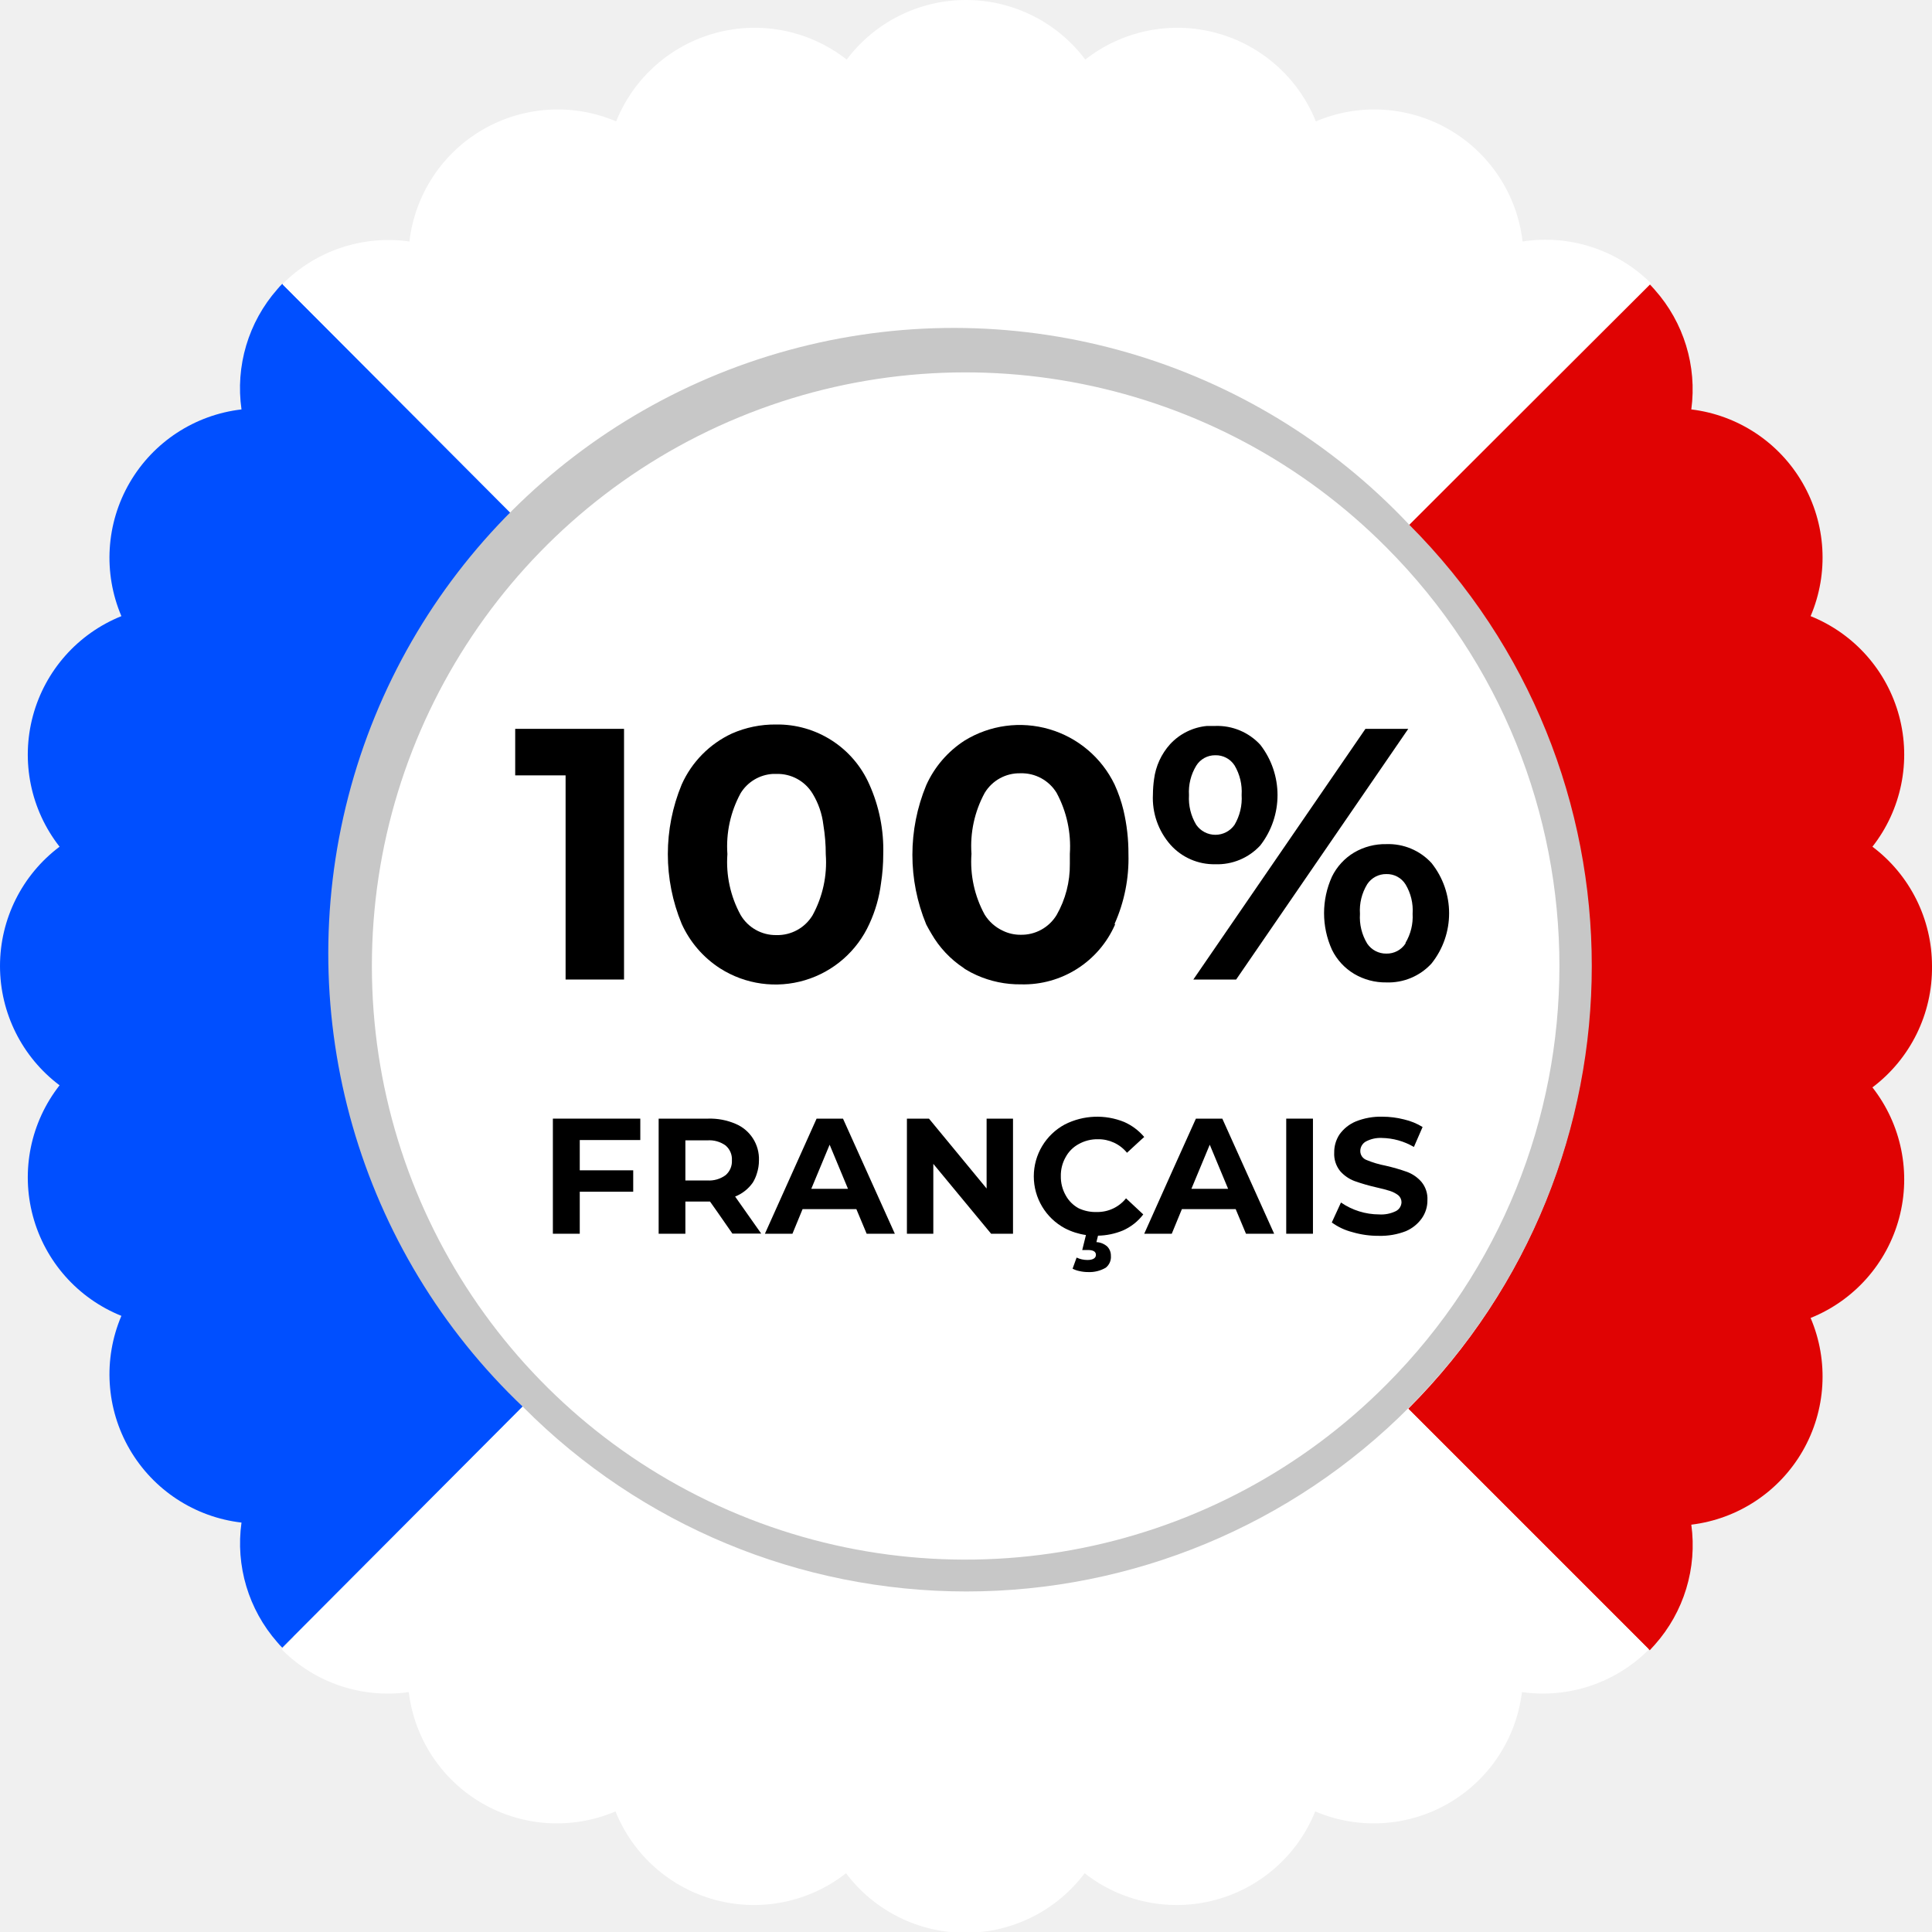
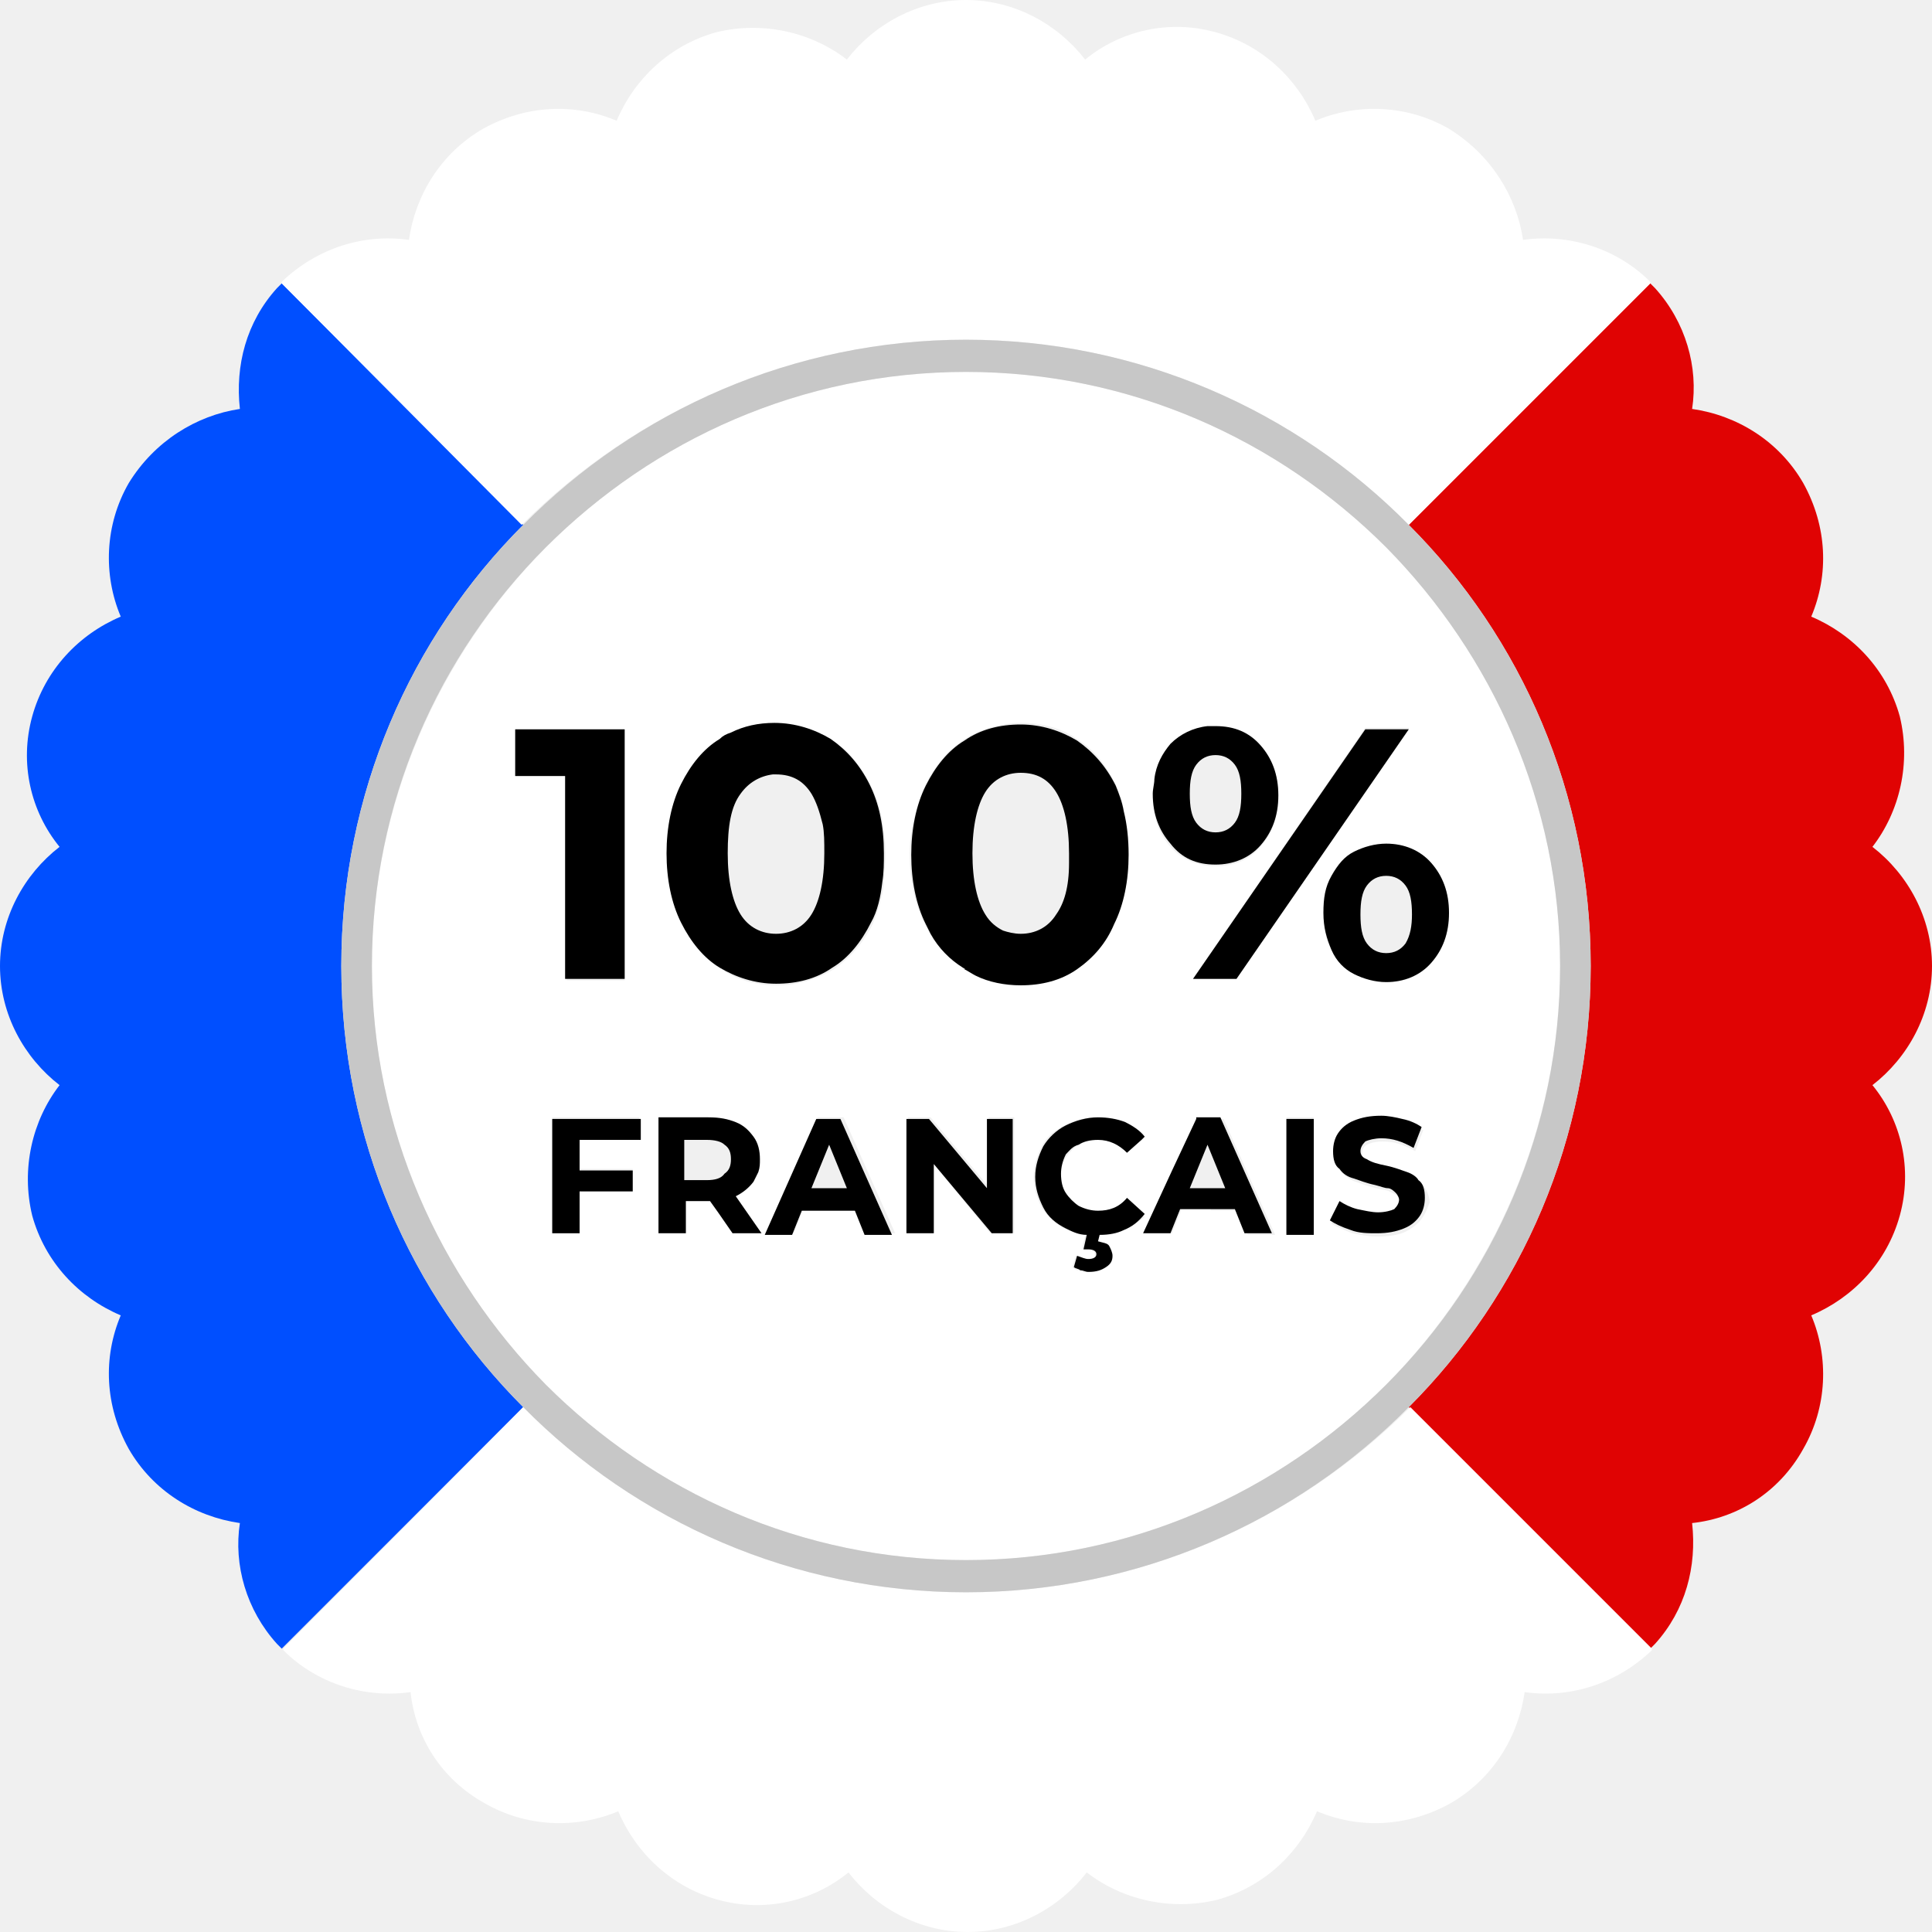
- <svg xmlns="http://www.w3.org/2000/svg" viewBox="0 0 120 120">
-   <path d="m119 60a9.12 9.12 0 0 0 -3.64-7.29 9.12 9.12 0 0 0 -3.77-14.08 9.11 9.11 0 0 0 -7.29-12.63 9.09 9.09 0 0 0 -2.24-7.34l-.29-.34a9.12 9.12 0 0 0 -7.77-2.62 9.11 9.11 0 0 0 -12.63-7.29 9.12 9.12 0 0 0 -14.08-3.77 9.12 9.12 0 0 0 -14.58 0 9.12 9.12 0 0 0 -14.08 3.77 9.11 9.11 0 0 0 -12.63 7.29 9.12 9.12 0 0 0 -7.73 2.58s0 0-.05 0l-.29.34a9.09 9.09 0 0 0 -2.23 7.38 9.11 9.11 0 0 0 -7.29 12.63 9.12 9.12 0 0 0 -3.77 14.08 9.12 9.12 0 0 0 0 14.58 9.12 9.12 0 0 0 3.77 14.08 9.11 9.11 0 0 0 7.29 12.63 9.09 9.09 0 0 0 2.24 7.34l.29.34h.05a9.12 9.12 0 0 0 7.72 2.62 9.11 9.11 0 0 0 12.62 7.29 9.12 9.12 0 0 0 14.08 3.77 9.12 9.12 0 0 0 14.58 0 9.12 9.12 0 0 0 14.08-3.77 9.11 9.11 0 0 0 12.64-7.29 9.12 9.12 0 0 0 7.73-2.58l.29-.34a9.09 9.09 0 0 0 2.28-7.38 9.11 9.11 0 0 0 7.29-12.62 9.12 9.12 0 0 0 3.77-14.08 9.12 9.12 0 0 0 3.64-7.3z" fill="#fff" />
-   <path d="m120 60a9.27 9.27 0 0 0 -3.7-7.41 9.27 9.27 0 0 0 -3.84-14.32 9.27 9.27 0 0 0 -7.41-12.84 9.3 9.3 0 0 0 -2.27-7.43c-.11-.12-.2-.23-.31-.34l-15 15a38.8 38.8 0 0 1 0 54.84l15 15c.11-.11.2-.23.31-.34a9.3 9.3 0 0 0 2.27-7.46 9.27 9.27 0 0 0 7.41-12.84 9.27 9.27 0 0 0 3.84-14.32 9.29 9.29 0 0 0 3.7-7.54z" fill="#e00303" />
-   <path d="m87.52 87.42 14.95 14.95z" fill="#e00303" />
-   <path d="m32.48 32.58-14.95-14.95c-.11.11-.21.22-.31.34a9.3 9.3 0 0 0 -2.22 7.46 9.27 9.27 0 0 0 -7.46 12.84 9.27 9.27 0 0 0 -3.84 14.32 9.27 9.27 0 0 0 0 14.82 9.27 9.27 0 0 0 3.84 14.32 9.27 9.27 0 0 0 7.46 12.84 9.3 9.3 0 0 0 2.22 7.43c.1.12.2.23.31.34l14.95-15a38.8 38.8 0 0 1 0-54.84z" fill="#004fff" />
+ <svg xmlns="http://www.w3.org/2000/svg" enable-background="new 0 0 120 120" viewBox="0 0 120 120">
+   <path d="m120 60c0-3-1.5-5.7-3.7-7.4 1.7-2.2 2.4-5.2 1.7-8.1-.8-2.9-2.9-5.1-5.5-6.2 1.1-2.6 1-5.6-.5-8.3-1.5-2.6-4.1-4.2-6.9-4.6.4-2.6-.4-5.4-2.3-7.5-.1-.1-.2-.2-.3-.3l-15 15c7 7 11.3 16.7 11.3 27.4s-4.3 20.4-11.3 27.4l15 15c.1-.1.2-.2.3-.3 1.9-2.1 2.6-4.8 2.3-7.5 2.8-.3 5.4-1.9 6.9-4.6 1.5-2.6 1.6-5.7.5-8.3 2.6-1.1 4.7-3.3 5.5-6.2s.1-5.9-1.7-8.1c2.2-1.7 3.7-4.4 3.7-7.4z" fill="#e00303" />
+   <path d="m32.5 32.6-15-15c-.1.1-.2.2-.3.3-1.9 2.1-2.6 4.8-2.3 7.5-2.7.4-5.3 2-6.9 4.6-1.5 2.6-1.6 5.7-.5 8.3-2.6 1.1-4.7 3.3-5.5 6.2s-.1 5.9 1.7 8.1c-2.2 1.7-3.7 4.4-3.7 7.4s1.5 5.7 3.7 7.4c-1.7 2.2-2.4 5.2-1.7 8.1.8 2.9 2.9 5.1 5.5 6.2-1.1 2.6-1 5.6.5 8.3 1.5 2.6 4.1 4.2 6.9 4.6-.4 2.6.4 5.4 2.3 7.5.1.1.2.2.3.3l15-15c-7-7-11.3-16.7-11.3-27.4s4.3-20.4 11.3-27.4z" fill="#004fff" />
  <g fill="#fff">
-     <path d="m60 21.13a38.74 38.74 0 0 1 27.52 11.45l15-14.95v-.06a9.29 9.29 0 0 0 -7.95-2.57 9.27 9.27 0 0 0 -12.84-7.46 9.27 9.27 0 0 0 -14.32-3.84 9.27 9.27 0 0 0 -14.82 0 9.27 9.27 0 0 0 -14.32 3.84 9.27 9.27 0 0 0 -12.84 7.46 9.28 9.28 0 0 0 -7.86 2.62v.06l14.95 15a38.74 38.74 0 0 1 27.48-11.55z" />
-     <path d="m60 98.87a38.74 38.74 0 0 1 -27.52-11.45l-14.95 15v.06a9.28 9.28 0 0 0 7.86 2.62 9.27 9.27 0 0 0 12.84 7.41 9.27 9.27 0 0 0 14.32 3.84 9.27 9.27 0 0 0 14.82 0 9.27 9.27 0 0 0 14.32-3.84 9.27 9.27 0 0 0 12.84-7.41 9.29 9.29 0 0 0 7.86-2.62v-.06l-15-15a38.74 38.74 0 0 1 -27.39 11.45z" />
-     <path d="m62.29 57.81a2.46 2.46 0 0 0 1.09.25 2.55 2.55 0 0 0 2.25-1.23 6.25 6.25 0 0 0 .79-3.15c0-.21 0-.4 0-.63a7 7 0 0 0 -.82-3.78 2.54 2.54 0 0 0 -2.25-1.22 2.52 2.52 0 0 0 -2.22 1.22 6.89 6.89 0 0 0 -.82 3.78 6.84 6.84 0 0 0 .82 3.78 2.63 2.63 0 0 0 1.16.98z" />
-     <path d="m50.39 73.84h2.28l-1.14-2.74z" />
-     <path d="m75.48 51.85a1.39 1.39 0 0 0 1.2-.62 3.24 3.24 0 0 0 .44-1.85 3.2 3.2 0 0 0 -.44-1.84 1.43 1.43 0 0 0 -2.38 0 3.13 3.13 0 0 0 -.45 1.83 3.19 3.19 0 0 0 .45 1.84 1.38 1.38 0 0 0 1.18.64z" />
-     <path d="m84.92 54.88a3.12 3.12 0 0 0 -.45 1.84 3.16 3.16 0 0 0 .45 1.85 1.41 1.41 0 0 0 1.19.62 1.38 1.38 0 0 0 1.19-.63 3.17 3.17 0 0 0 .44-1.84 3.13 3.13 0 0 0 -.44-1.83 1.36 1.36 0 0 0 -1.19-.64 1.4 1.4 0 0 0 -1.19.63z" />
-     <path d="m73.95 73.84h2.28l-1.14-2.74z" />
-     <path d="m86.11 34a36.87 36.87 0 1 0 0 52 36.82 36.82 0 0 0 0-52zm-13.43 12.26a3.57 3.57 0 0 1 2.32-1.13h.51a3.63 3.63 0 0 1 2.8 1.17 5.1 5.1 0 0 1 0 6.25 3.94 3.94 0 0 1 -5.6 0 4.39 4.39 0 0 1 -1.09-3.13 7 7 0 0 1 .07-.94 4 4 0 0 1 .99-2.22zm-15.15 2.47a6.54 6.54 0 0 1 9.32-2.73 6.37 6.37 0 0 1 2.38 2.77 8.76 8.76 0 0 1 .55 1.59 11.63 11.63 0 0 1 .31 2.73 9.93 9.93 0 0 1 -.86 4.33 6.2 6.2 0 0 1 -5.85 3.72 6.54 6.54 0 0 1 -2.75-.57 6.17 6.17 0 0 1 -.72-.38l-.09-.07a6.32 6.32 0 0 1 -2-2.13c-.11-.19-.22-.37-.32-.57a11.31 11.31 0 0 1 0-8.65zm-12.07-3.17a6.63 6.63 0 0 1 2.73-.56 6.23 6.23 0 0 1 5.81 3.73 9.88 9.88 0 0 1 .86 4.32 11.79 11.79 0 0 1 -.14 1.82 8.53 8.53 0 0 1 -.72 2.51 6.56 6.56 0 0 1 -9.31 2.77 6.45 6.45 0 0 1 -2.39-2.77 11.31 11.31 0 0 1 0-8.65 6.35 6.35 0 0 1 3.12-3.17zm-6.13 27.14v1.3h-3.33v2.61h-1.66v-7.13h5.44v1.32h-3.78v1.9zm-7.33-24.54v-2.89h6.75v15.57h-3.62v-12.68zm13.49 28.47-.91-1.31-.48-.68h-1.53v2h-1.66v-7.16h3.09a4 4 0 0 1 1.66.31 2.37 2.37 0 0 1 1.46 2.28 2.59 2.59 0 0 1 -.13.81 2.34 2.34 0 0 1 -.25.56 2.43 2.43 0 0 1 -1.1.88l1.62 2.3zm8.34 0-.64-1.53h-3.34l-.63 1.53h-1.71l3.21-7.15h1.64l3.22 7.15zm9.09 0h-1.36l-3.56-4.34v4.34h-1.67v-7.15h1.37l3.58 4.34v-4.34h1.64zm6.85-.21a4.23 4.23 0 0 1 -1.54.32l-.1.4a1.09 1.09 0 0 1 .68.28.81.81 0 0 1 .19.58.85.85 0 0 1 -.41.74 2 2 0 0 1 -1.1.27 2.33 2.33 0 0 1 -.53-.06 1.55 1.55 0 0 1 -.43-.15l.25-.69a1.59 1.59 0 0 0 .67.15c.35 0 .53-.11.53-.32s-.17-.3-.5-.3h-.35l.23-.93a4.11 4.11 0 0 1 -1.31-.42 3.66 3.66 0 0 1 0-6.45 4.45 4.45 0 0 1 3.69-.15 3.47 3.47 0 0 1 1.24.93l-.17.15-.9.83a2.29 2.29 0 0 0 -1.81-.84 2.36 2.36 0 0 0 -1.19.3 2 2 0 0 0 -.81.81 2.3 2.3 0 0 0 -.3 1.18 2.34 2.34 0 0 0 .3 1.19 2 2 0 0 0 .81.81 2.47 2.47 0 0 0 1.19.29 2.27 2.27 0 0 0 1.9-.85l1.07 1a3.23 3.23 0 0 1 -1.3.93zm5.43-1.32h-1.79l-.63 1.53h-1.71l1.75-3.91 1.46-3.24h1.64l3.22 7.15h-1.75l-.64-1.53zm4.69 1.53v-7.15h1.66v7.15zm8.44-1a2.34 2.34 0 0 1 -1 .81 4.31 4.31 0 0 1 -1.67.29 5.67 5.67 0 0 1 -1.66-.21 3.72 3.72 0 0 1 -1.28-.6l.57-1.24a4.2 4.2 0 0 0 2.37.74 2.07 2.07 0 0 0 1.05-.21.64.64 0 0 0 .34-.55.57.57 0 0 0 -.2-.43 1.7 1.7 0 0 0 -.55-.23c-.21-.07-.49-.14-.84-.22a11.74 11.74 0 0 1 -1.35-.39 2.24 2.24 0 0 1 -.9-.62 1.69 1.69 0 0 1 -.37-1.15 2 2 0 0 1 .33-1.13 2.36 2.36 0 0 1 1-.8 4.12 4.12 0 0 1 1.67-.3 5.47 5.47 0 0 1 1.34.17 3.85 3.85 0 0 1 1.15.47l-.51 1.25a4.06 4.06 0 0 0 -2-.56 1.91 1.91 0 0 0 -1 .23.68.68 0 0 0 -.33.59.59.59 0 0 0 .39.55 6 6 0 0 0 1.17.35 11.74 11.74 0 0 1 1.35.39 2.22 2.22 0 0 1 .9.61 1.64 1.64 0 0 1 .37 1.13 1.92 1.92 0 0 1 -.34 1.08zm1.67-18.91a4.39 4.39 0 0 1 -1.09 3.13 3.63 3.63 0 0 1 -2.8 1.15 3.81 3.81 0 0 1 -2-.53 3.58 3.58 0 0 1 -1.38-1.47 5.5 5.5 0 0 1 0-4.54 3.58 3.58 0 0 1 1.38-1.46 3.8 3.8 0 0 1 2-.52 3.63 3.63 0 0 1 2.8 1.17 4.38 4.38 0 0 1 1.09 3.07zm-2.53-11.45-10.69 15.57h-2.66l10.69-15.57z" />
-     <path d="m48.19 58.06a2.55 2.55 0 0 0 2.25-1.23 6.84 6.84 0 0 0 .82-3.78 11.23 11.23 0 0 0 -.15-1.84 4.8 4.8 0 0 0 -.67-1.94 2.54 2.54 0 0 0 -2.25-1.22h-.22a2.52 2.52 0 0 0 -2 1.2 6.89 6.89 0 0 0 -.82 3.78 6.84 6.84 0 0 0 .85 3.8 2.53 2.53 0 0 0 2.19 1.23z" />
-     <path d="m43.93 70.83h-1.36v2.49h1.36a1.72 1.72 0 0 0 1.14-.32 1.13 1.13 0 0 0 .39-.92 1.12 1.12 0 0 0 -.39-.92 1.72 1.72 0 0 0 -1.14-.33z" />
+     <path d="m60 21.1c10.7 0 20.5 4.4 27.5 11.5l15-15s0 0 0-.1c-2.1-2.1-5.1-3-7.9-2.6-.4-2.7-2-5.3-4.6-6.9-2.6-1.5-5.7-1.6-8.3-.5-1.1-2.6-3.3-4.7-6.2-5.5s-5.9-.1-8.1 1.7c-1.7-2.2-4.4-3.7-7.4-3.7s-5.7 1.5-7.4 3.7c-2.2-1.7-5.2-2.4-8.1-1.7-2.9.8-5.1 2.9-6.2 5.5-2.6-1.1-5.6-1-8.3.5-2.6 1.5-4.2 4.1-4.6 6.9-2.8-.4-5.7.5-7.9 2.6v.1l14.9 15c7.1-7.1 16.9-11.5 27.6-11.5z" />
+     <path d="m60 98.9c-10.7 0-20.5-4.4-27.5-11.5l-14.9 15v.1c2.1 2.1 5.1 3 7.9 2.6.3 2.8 1.9 5.4 4.6 6.9 2.6 1.5 5.7 1.6 8.3.5 1.1 2.6 3.3 4.7 6.2 5.5s5.9.1 8.1-1.7c1.7 2.2 4.4 3.7 7.4 3.7s5.7-1.5 7.4-3.7c2.2 1.7 5.2 2.4 8.1 1.7 2.9-.8 5.1-2.9 6.2-5.5 2.6 1.1 5.6 1 8.3-.5 2.6-1.5 4.2-4.1 4.6-6.9 2.8.4 5.7-.5 7.9-2.6 0 0 0 0 0-.1l-15-15c-7.1 7.1-16.9 11.5-27.6 11.5z" />
+     <path d="m86.1 34c-6.7-6.7-15.9-10.9-26.1-10.9s-19.4 4.2-26.1 10.9c-6.6 6.7-10.8 15.9-10.8 26s4.1 19.3 10.8 26 15.9 10.9 26.1 10.9 19.4-4.2 26.1-10.9c6.6-6.7 10.8-15.9 10.8-26s-4.1-19.3-10.8-26zm-13.4 12.3c.6-.7 1.4-1 2.3-1.1h.5c1.1 0 2.1.4 2.8 1.2s1.1 1.8 1.1 3.1-.4 2.3-1.1 3.1-1.6 1.2-2.8 1.2c-1.1 0-2.1-.4-2.8-1.2s-1.1-1.8-1.1-3.1c0-.3 0-.6.1-.9.1-1 .4-1.8 1-2.3zm-15.2 2.4c.6-1.2 1.4-2.1 2.4-2.8 1-.6 2.2-1 3.5-1s2.5.3 3.5 1c1 .6 1.8 1.6 2.4 2.8.2.5.4 1 .5 1.6.2.8.3 1.7.3 2.7 0 1.7-.3 3.1-.9 4.3s-1.4 2.1-2.4 2.8c-1 .6-2.2 1-3.5 1-1 0-1.9-.2-2.8-.6-.2-.1-.5-.2-.7-.4 0 0-.1 0-.1-.1-.8-.5-1.5-1.2-2-2.1-.1-.2-.2-.4-.3-.6-.6-1.2-.9-2.7-.9-4.3s.5-3.1 1-4.3zm-12-3.1c.8-.4 1.7-.6 2.7-.6 1.3 0 2.5.3 3.5 1 1 .6 1.8 1.6 2.4 2.8s.9 2.7.9 4.3c0 .6-.1 1.2-.1 1.8-.1.9-.4 1.8-.7 2.5-.6 1.2-1.4 2.1-2.4 2.8-1 .6-2.2 1-3.5 1s-2.5-.3-3.5-1c-1-.6-1.8-1.6-2.4-2.8s-.9-2.7-.9-4.3.3-3.1.9-4.3 1.4-2.1 2.4-2.8c.2-.2.4-.3.7-.4zm-6.2 27.1v1.3h-3.3v2.6h-1.7v-7.2h5.4v1.3h-3.7v1.9h3.3zm-7.3-24.5v-2.9h6.8v15.6h-3.6v-12.7zm13.5 28.4-.9-1.3-.5-.7h-1.5v2h-1.7v-7.2h3.1c.6 0 1.2.1 1.7.3s.8.5 1.1.9.4.8.4 1.4c0 .3 0 .6-.1.8-.1.2-.1.4-.3.6-.3.4-.6.7-1.1.9l1.6 2.3zm8.3 0-.6-1.5h-3.3l-.6 1.5h-1.7l3.2-7.2h1.6l3.2 7.2zm9.1 0h-1.4l-3.5-4.3v4.3h-1.6v-7.2h1.4l3.6 4.3v-4.3h1.6v7.2zm6.9-.2c-.5.2-1 .3-1.5.3l-.1.4c.3 0 .5.1.7.3s.1.4.1.6c0 .3-.1.6-.4.7-.3.2-.6.3-1.1.3-.2 0-.4 0-.5-.1-.2 0-.3-.1-.4-.2l.2-.7c.2.1.4.2.7.2.4 0 .5-.1.5-.3s-.2-.3-.5-.3h-.3l.2-.9c-.5-.1-.9-.2-1.3-.4-.6-.3-1.1-.8-1.4-1.3-.3-.6-.5-1.2-.5-1.9s.2-1.3.5-1.9.8-1 1.4-1.3 1.3-.5 2-.5c.6 0 1.2.1 1.7.3.5.2.9.5 1.2.9l-.2.2-.8.8c-.5-.6-1.1-.8-1.8-.8-.4 0-.8.1-1.2.3-.3.2-.6.5-.8.8s-.3.7-.3 1.2c0 .4.1.8.3 1.2.2.3.5.6.8.8s.7.3 1.2.3c.7 0 1.3-.3 1.8-.8l1.1 1c-.4.3-.8.6-1.3.8zm5.4-1.3h-1.8l-.6 1.5h-1.7l1.8-3.9 1.5-3.2h1.6l3.2 7.2h-1.7l-.6-1.5h-1.7zm4.7 1.5v-7.2h1.7v7.2zm8.4-.9c-.2.3-.6.6-1 .8s-1 .3-1.7.3c-.6 0-1.1-.1-1.6-.2-.5-.2-1-.4-1.3-.6l.6-1.2c.3.2.7.4 1.1.5s.8.2 1.3.2.8-.1 1-.2.3-.3.3-.6c0-.2-.1-.3-.2-.4s-.3-.2-.5-.3-.5-.1-.8-.2c-.5-.1-1-.3-1.3-.4s-.6-.3-.9-.6-.4-.7-.4-1.1.1-.8.3-1.1.6-.6 1-.8c.5-.2 1-.3 1.7-.3.5 0 .9.1 1.3.2s.8.3 1.2.5l-.5 1.3c-.7-.4-1.3-.6-2-.6-.5 0-.8.1-1 .2s-.3.3-.3.6.1.4.4.5l1.2.4c.5.1 1 .3 1.3.4s.6.3.9.6c.2.3.4.7.4 1.1-.1.2-.2.6-.5 1zm1.7-19c0 1.3-.4 2.3-1.1 3.1s-1.6 1.2-2.8 1.2c-.7 0-1.4-.2-2-.5s-1-.8-1.4-1.5-.5-1.4-.5-2.3.2-1.6.5-2.3.8-1.2 1.4-1.5 1.3-.5 2-.5c1.1 0 2.1.4 2.8 1.2s1.1 1.8 1.1 3.1zm-2.5-11.4-10.7 15.5h-2.7l10.7-15.6h2.7z" />
  </g>
-   <path d="m87.52 32.58a38.85 38.85 0 1 0 -55 54.84 38.8 38.8 0 0 0 55 0 38.8 38.8 0 0 0 0-54.84zm-1.41 53.42a36.87 36.87 0 1 1 0-52 36.82 36.82 0 0 1 0 52z" fill="#c7c7c7" />
-   <path d="m61.28 73.82-3.58-4.34h-1.37v7.15h1.64v-4.34l3.59 4.34h1.36v-7.15h-1.64z" />
-   <path d="m67 71.06a2.36 2.36 0 0 1 1.19-.3 2.29 2.29 0 0 1 1.81.84l.9-.83.17-.15a3.47 3.47 0 0 0 -1.24-.93 4.45 4.45 0 0 0 -3.69.15 3.66 3.66 0 0 0 0 6.45 4.11 4.11 0 0 0 1.31.42l-.23.93h.35c.33 0 .5.1.5.3s-.18.32-.53.32a1.59 1.59 0 0 1 -.67-.15l-.25.69a1.55 1.55 0 0 0 .43.15 2.33 2.33 0 0 0 .53.06 2 2 0 0 0 1.1-.27.85.85 0 0 0 .32-.74.81.81 0 0 0 -.22-.57 1.09 1.09 0 0 0 -.68-.28l.1-.4a4.23 4.23 0 0 0 1.54-.32 3.23 3.23 0 0 0 1.27-1l-1.07-1a2.27 2.27 0 0 1 -1.81.85 2.47 2.47 0 0 1 -1.13-.23 2 2 0 0 1 -.81-.81 2.34 2.34 0 0 1 -.3-1.19 2.3 2.3 0 0 1 .3-1.18 2 2 0 0 1 .81-.81z" />
-   <path d="m50.72 69.48-3.21 7.15h1.71l.63-1.53h3.34l.64 1.53h1.75l-3.22-7.15zm-.33 4.36 1.14-2.74 1.14 2.74z" />
-   <path d="m46.76 73.45a2.34 2.34 0 0 0 .25-.56 2.59 2.59 0 0 0 .13-.81 2.37 2.37 0 0 0 -1.46-2.28 4 4 0 0 0 -1.68-.32h-3.09v7.15h1.66v-2h1.53l.48.68.91 1.31h1.79l-1.62-2.3a2.43 2.43 0 0 0 1.1-.87zm-2.83-.13h-1.36v-2.49h1.36a1.72 1.72 0 0 1 1.14.32 1.12 1.12 0 0 1 .39.92 1.13 1.13 0 0 1 -.39.92 1.72 1.72 0 0 1 -1.14.33z" />
-   <path d="m88.91 53.6a3.63 3.63 0 0 0 -2.8-1.17 3.8 3.8 0 0 0 -2 .52 3.58 3.58 0 0 0 -1.38 1.5 5.5 5.5 0 0 0 0 4.54 3.58 3.58 0 0 0 1.38 1.5 3.81 3.81 0 0 0 2 .53 3.63 3.63 0 0 0 2.8-1.17 5 5 0 0 0 0-6.25zm-1.61 5a1.38 1.38 0 0 1 -1.19.63 1.41 1.41 0 0 1 -1.19-.62 3.16 3.16 0 0 1 -.45-1.85 3.12 3.12 0 0 1 .45-1.84 1.4 1.4 0 0 1 1.19-.63 1.36 1.36 0 0 1 1.19.64 3.13 3.13 0 0 1 .44 1.83 3.17 3.17 0 0 1 -.44 1.8z" />
-   <path d="m79.89 69.48h1.66v7.15h-1.66z" />
-   <path d="m74.28 69.48-1.46 3.24-1.75 3.91h1.71l.63-1.53h3.34l.64 1.53h1.75l-3.22-7.15zm-.28 4.36 1.14-2.74 1.14 2.74z" />
-   <path d="m76.78 60.84 10.69-15.57h-2.66l-10.69 15.57z" />
-   <path d="m69.23 57.38a9.93 9.93 0 0 0 .86-4.33 11.63 11.63 0 0 0 -.31-2.73 8.76 8.76 0 0 0 -.55-1.59 6.54 6.54 0 0 0 -9.32-2.73 6.44 6.44 0 0 0 -2.38 2.77 11.31 11.31 0 0 0 0 8.65c.1.2.21.38.32.57a6.32 6.32 0 0 0 2 2.13l.09.07a6.17 6.17 0 0 0 .72.38 6.54 6.54 0 0 0 2.75.57 6.2 6.2 0 0 0 5.85-3.72zm-3.6-.55a2.55 2.55 0 0 1 -2.25 1.23 2.46 2.46 0 0 1 -1.09-.25 2.63 2.63 0 0 1 -1.13-1 6.84 6.84 0 0 1 -.82-3.78 6.89 6.89 0 0 1 .82-3.78 2.52 2.52 0 0 1 2.22-1.22 2.54 2.54 0 0 1 2.25 1.22 7 7 0 0 1 .82 3.78v.63a6.25 6.25 0 0 1 -.82 3.17z" />
-   <path d="m75.48 53.68a3.63 3.63 0 0 0 2.8-1.17 5.1 5.1 0 0 0 0-6.25 3.63 3.63 0 0 0 -2.8-1.17c-.18 0-.34 0-.51 0a3.57 3.57 0 0 0 -2.29 1.13 4 4 0 0 0 -1 2.18 7 7 0 0 0 -.07.94 4.39 4.39 0 0 0 1.09 3.13 3.63 3.63 0 0 0 2.78 1.21zm0-6.77a1.38 1.38 0 0 1 1.2.63 3.2 3.2 0 0 1 .44 1.84 3.24 3.24 0 0 1 -.44 1.85 1.45 1.45 0 0 1 -2.38 0 3.19 3.19 0 0 1 -.45-1.84 3.13 3.13 0 0 1 .45-1.83 1.37 1.37 0 0 1 1.18-.65z" />
-   <path d="m87.4 72.79a11.74 11.74 0 0 0 -1.35-.39 6 6 0 0 1 -1.17-.35.59.59 0 0 1 -.39-.55.68.68 0 0 1 .33-.59 1.91 1.91 0 0 1 1-.23 4.06 4.06 0 0 1 2 .56l.54-1.24a3.85 3.85 0 0 0 -1.15-.47 5.47 5.47 0 0 0 -1.34-.17 4.12 4.12 0 0 0 -1.67.3 2.36 2.36 0 0 0 -1 .8 2 2 0 0 0 -.33 1.13 1.69 1.69 0 0 0 .37 1.15 2.24 2.24 0 0 0 .9.62 11.74 11.74 0 0 0 1.35.39c.35.08.63.15.84.22a1.7 1.7 0 0 1 .52.27.57.57 0 0 1 .2.43.64.64 0 0 1 -.34.55 2.07 2.07 0 0 1 -1.05.21 4.2 4.2 0 0 1 -2.37-.74l-.57 1.24a3.72 3.72 0 0 0 1.28.6 5.67 5.67 0 0 0 1.65.23 4.31 4.31 0 0 0 1.67-.29 2.34 2.34 0 0 0 1-.81 1.92 1.92 0 0 0 .34-1.12 1.64 1.64 0 0 0 -.37-1.13 2.22 2.22 0 0 0 -.89-.62z" />
-   <path d="m44.73 60.15a6.4 6.4 0 0 0 9.27-2.77 8.53 8.53 0 0 0 .72-2.51 11.79 11.79 0 0 0 .14-1.82 9.88 9.88 0 0 0 -.86-4.32 6.23 6.23 0 0 0 -5.81-3.73 6.63 6.63 0 0 0 -2.73.56 6.35 6.35 0 0 0 -3.12 3.17 11.31 11.31 0 0 0 0 8.65 6.45 6.45 0 0 0 2.39 2.77zm1.27-10.88a2.52 2.52 0 0 1 2-1.2h.22a2.54 2.54 0 0 1 2.25 1.22 4.8 4.8 0 0 1 .67 1.94 11.23 11.23 0 0 1 .15 1.84 6.84 6.84 0 0 1 -.82 3.78 2.55 2.55 0 0 1 -2.25 1.23 2.53 2.53 0 0 1 -2.22-1.25 6.84 6.84 0 0 1 -.82-3.78 6.89 6.89 0 0 1 .82-3.78z" />
-   <path d="m35.13 60.84h3.63v-15.57h-6.76v2.89h3.13z" />
-   <path d="m34.34 76.63h1.67v-2.61h3.32v-1.33h-3.32v-1.88h3.76v-1.33h-5.43z" />
+   <path d="m87.5 32.6c-7-7.1-16.8-11.5-27.5-11.5s-20.5 4.4-27.5 11.5c-7 7-11.3 16.7-11.3 27.4s4.3 20.4 11.3 27.4c7 7.1 16.8 11.5 27.5 11.5s20.5-4.4 27.5-11.5c7-7 11.3-16.7 11.3-27.4s-4.3-20.4-11.3-27.4zm-1.4 53.4c-6.7 6.7-15.9 10.9-26.1 10.9s-19.4-4.2-26.1-10.9c-6.6-6.7-10.8-15.9-10.8-26s4.1-19.3 10.8-26 15.9-10.9 26.1-10.9 19.4 4.2 26.1 10.9c6.6 6.7 10.8 15.9 10.8 26s-4.1 19.3-10.8 26z" fill="#c7c7c7" />
+   <path d="m61.3 73.8-3.6-4.3h-1.4v7.1h1.7v-4.3l3.6 4.3h1.3v-7.1h-1.6z" />
+   <path d="m67 71.1c.3-.2.7-.3 1.2-.3.7 0 1.3.3 1.8.8l.9-.8.2-.2c-.3-.4-.8-.7-1.2-.9-.5-.2-1.1-.3-1.7-.3-.7 0-1.4.2-2 .5s-1.1.8-1.4 1.3c-.3.6-.5 1.2-.5 1.9s.2 1.3.5 1.9.8 1 1.4 1.3c.4.2.8.4 1.3.4l-.2.9h.3c.3 0 .5.1.5.3s-.2.3-.5.3c-.2 0-.4-.1-.7-.2l-.2.7c.1.1.3.1.4.2.2 0 .3.1.5.1.5 0 .8-.1 1.1-.3s.4-.4.4-.7c0-.2-.1-.4-.2-.6s-.4-.2-.7-.3l.1-.4c.6 0 1.1-.1 1.5-.3.5-.2.9-.5 1.3-1l-1.1-1c-.5.6-1.1.8-1.8.8-.4 0-.8-.1-1.2-.3-.3-.2-.6-.5-.8-.8s-.3-.7-.3-1.2c0-.4.1-.8.3-1.2.2-.2.4-.5.8-.6z" />
+   <path d="m50.7 69.5-3.2 7.2h1.7l.6-1.5h3.3l.6 1.5h1.7l-3.2-7.2zm-.3 4.3 1.1-2.7 1.1 2.7z" />
+   <path d="m46.8 73.4.3-.6c.1-.3.1-.5.1-.8 0-.5-.1-1-.4-1.4s-.6-.7-1.1-.9-1-.3-1.7-.3h-3.1v7.2h1.7v-2h1.5l.5.7.9 1.3h1.8l-1.6-2.3c.4-.2.8-.5 1.1-.9zm-2.9-.1h-1.4v-2.5h1.4c.5 0 .9.1 1.1.3.3.2.4.5.4.9s-.1.7-.4.9c-.2.3-.6.4-1.1.4z" />
+   <path d="m88.9 53.6c-.7-.8-1.7-1.2-2.8-1.2-.7 0-1.4.2-2 .5s-1 .8-1.4 1.5-.5 1.4-.5 2.3.2 1.6.5 2.3.8 1.2 1.4 1.5 1.3.5 2 .5c1.1 0 2.1-.4 2.8-1.2s1.1-1.8 1.1-3.1-.4-2.3-1.1-3.1zm-1.6 5c-.3.4-.7.6-1.2.6s-.9-.2-1.2-.6-.4-1-.4-1.8.1-1.4.4-1.8.7-.6 1.2-.6.9.2 1.2.6.4 1 .4 1.8c0 .7-.1 1.3-.4 1.8z" />
+   <path d="m79.9 69.5h1.7v7.2h-1.7z" />
+   <path d="m74.3 69.5-1.5 3.2-1.8 3.9h1.7l.6-1.5h1.8 1.6l.6 1.5h1.7l-3.2-7.2h-1.5zm-.4 4.3 1.1-2.7 1.1 2.7z" />
+   <path d="m76.8 60.8 10.7-15.5h-2.7l-10.7 15.5z" />
+   <path d="m69.2 57.4c.6-1.2.9-2.7.9-4.3 0-1-.1-1.9-.3-2.7-.1-.6-.3-1.1-.5-1.6-.6-1.2-1.4-2.1-2.4-2.8-1-.6-2.2-1-3.5-1s-2.5.3-3.5 1c-1 .6-1.8 1.6-2.4 2.8s-.9 2.7-.9 4.3.3 3.1.9 4.3c.1.2.2.4.3.6.5.9 1.2 1.6 2 2.1s.1 0 .1.1c.2.1.5.3.7.4.8.4 1.8.6 2.8.6 1.3 0 2.5-.3 3.5-1s1.8-1.6 2.3-2.8zm-3.6-.6c-.5.8-1.3 1.2-2.2 1.2-.4 0-.8-.1-1.1-.2-.4-.2-.8-.5-1.1-1-.5-.8-.8-2.1-.8-3.8s.3-3 .8-3.8 1.3-1.2 2.2-1.2c1 0 1.7.4 2.2 1.2s.8 2.1.8 3.8v.6c0 1.5-.3 2.5-.8 3.2z" />
+   <path d="m75.5 53.7c1.1 0 2.1-.4 2.8-1.2s1.1-1.8 1.1-3.1-.4-2.3-1.1-3.1-1.6-1.2-2.8-1.2c-.2 0-.3 0-.5 0-.9.1-1.7.5-2.3 1.1-.5.6-.9 1.3-1 2.2 0 .3-.1.6-.1.9 0 1.3.4 2.3 1.1 3.1.7.9 1.6 1.3 2.8 1.3zm0-6.8c.5 0 .9.2 1.2.6s.4 1 .4 1.8-.1 1.4-.4 1.8-.7.6-1.2.6-.9-.2-1.2-.6-.4-1-.4-1.8.1-1.4.4-1.8.7-.6 1.2-.6z" />
+   <path d="m87.4 72.8c-.3-.1-.8-.3-1.3-.4s-.9-.2-1.2-.4c-.3-.1-.4-.3-.4-.5s.1-.4.3-.6c.2-.1.6-.2 1-.2.7 0 1.3.2 2 .6l.5-1.3c-.3-.2-.7-.4-1.2-.5-.4-.1-.9-.2-1.3-.2-.7 0-1.2.1-1.7.3s-.8.5-1 .8-.3.7-.3 1.1c0 .5.1.9.4 1.1.2.3.5.5.9.6.3.1.8.3 1.3.4.4.1.6.2.8.2s.4.2.5.3.2.3.2.4c0 .2-.1.4-.3.6-.2.1-.6.2-1 .2s-.8-.1-1.3-.2c-.4-.1-.8-.3-1.1-.5l-.6 1.2c.3.2.7.4 1.3.6.5.2 1.1.2 1.6.2.7 0 1.2-.1 1.7-.3s.8-.5 1-.8.3-.7.3-1.1c0-.5-.1-.9-.4-1.1-.1-.2-.4-.4-.7-.5z" />
+   <path d="m44.7 60.1c1 .6 2.2 1 3.5 1s2.5-.3 3.5-1c1-.6 1.8-1.6 2.4-2.8.4-.7.6-1.6.7-2.5.1-.6.1-1.2.1-1.8 0-1.7-.3-3.1-.9-4.3s-1.4-2.1-2.4-2.8c-1-.6-2.2-1-3.5-1-1 0-1.9.2-2.7.6-.3.1-.5.2-.7.4-1 .6-1.8 1.6-2.4 2.8s-.9 2.7-.9 4.3.3 3.1.9 4.3 1.4 2.2 2.4 2.8zm1.3-10.8c.5-.7 1.2-1.1 2-1.2h.2c1 0 1.7.4 2.2 1.2.3.5.5 1.1.7 1.9.1.5.1 1.1.1 1.8 0 1.7-.3 3-.8 3.8s-1.3 1.2-2.2 1.2-1.7-.4-2.2-1.2-.8-2.1-.8-3.8.2-2.9.8-3.7z" />
+   <path d="m35.1 60.8h3.7v-15.5h-6.8v2.9h3.1z" />
+   <path d="m34.3 76.6h1.7v-2.6h3.3v-1.3h-3.3v-1.9h3.8v-1.3h-5.5z" />
</svg>
